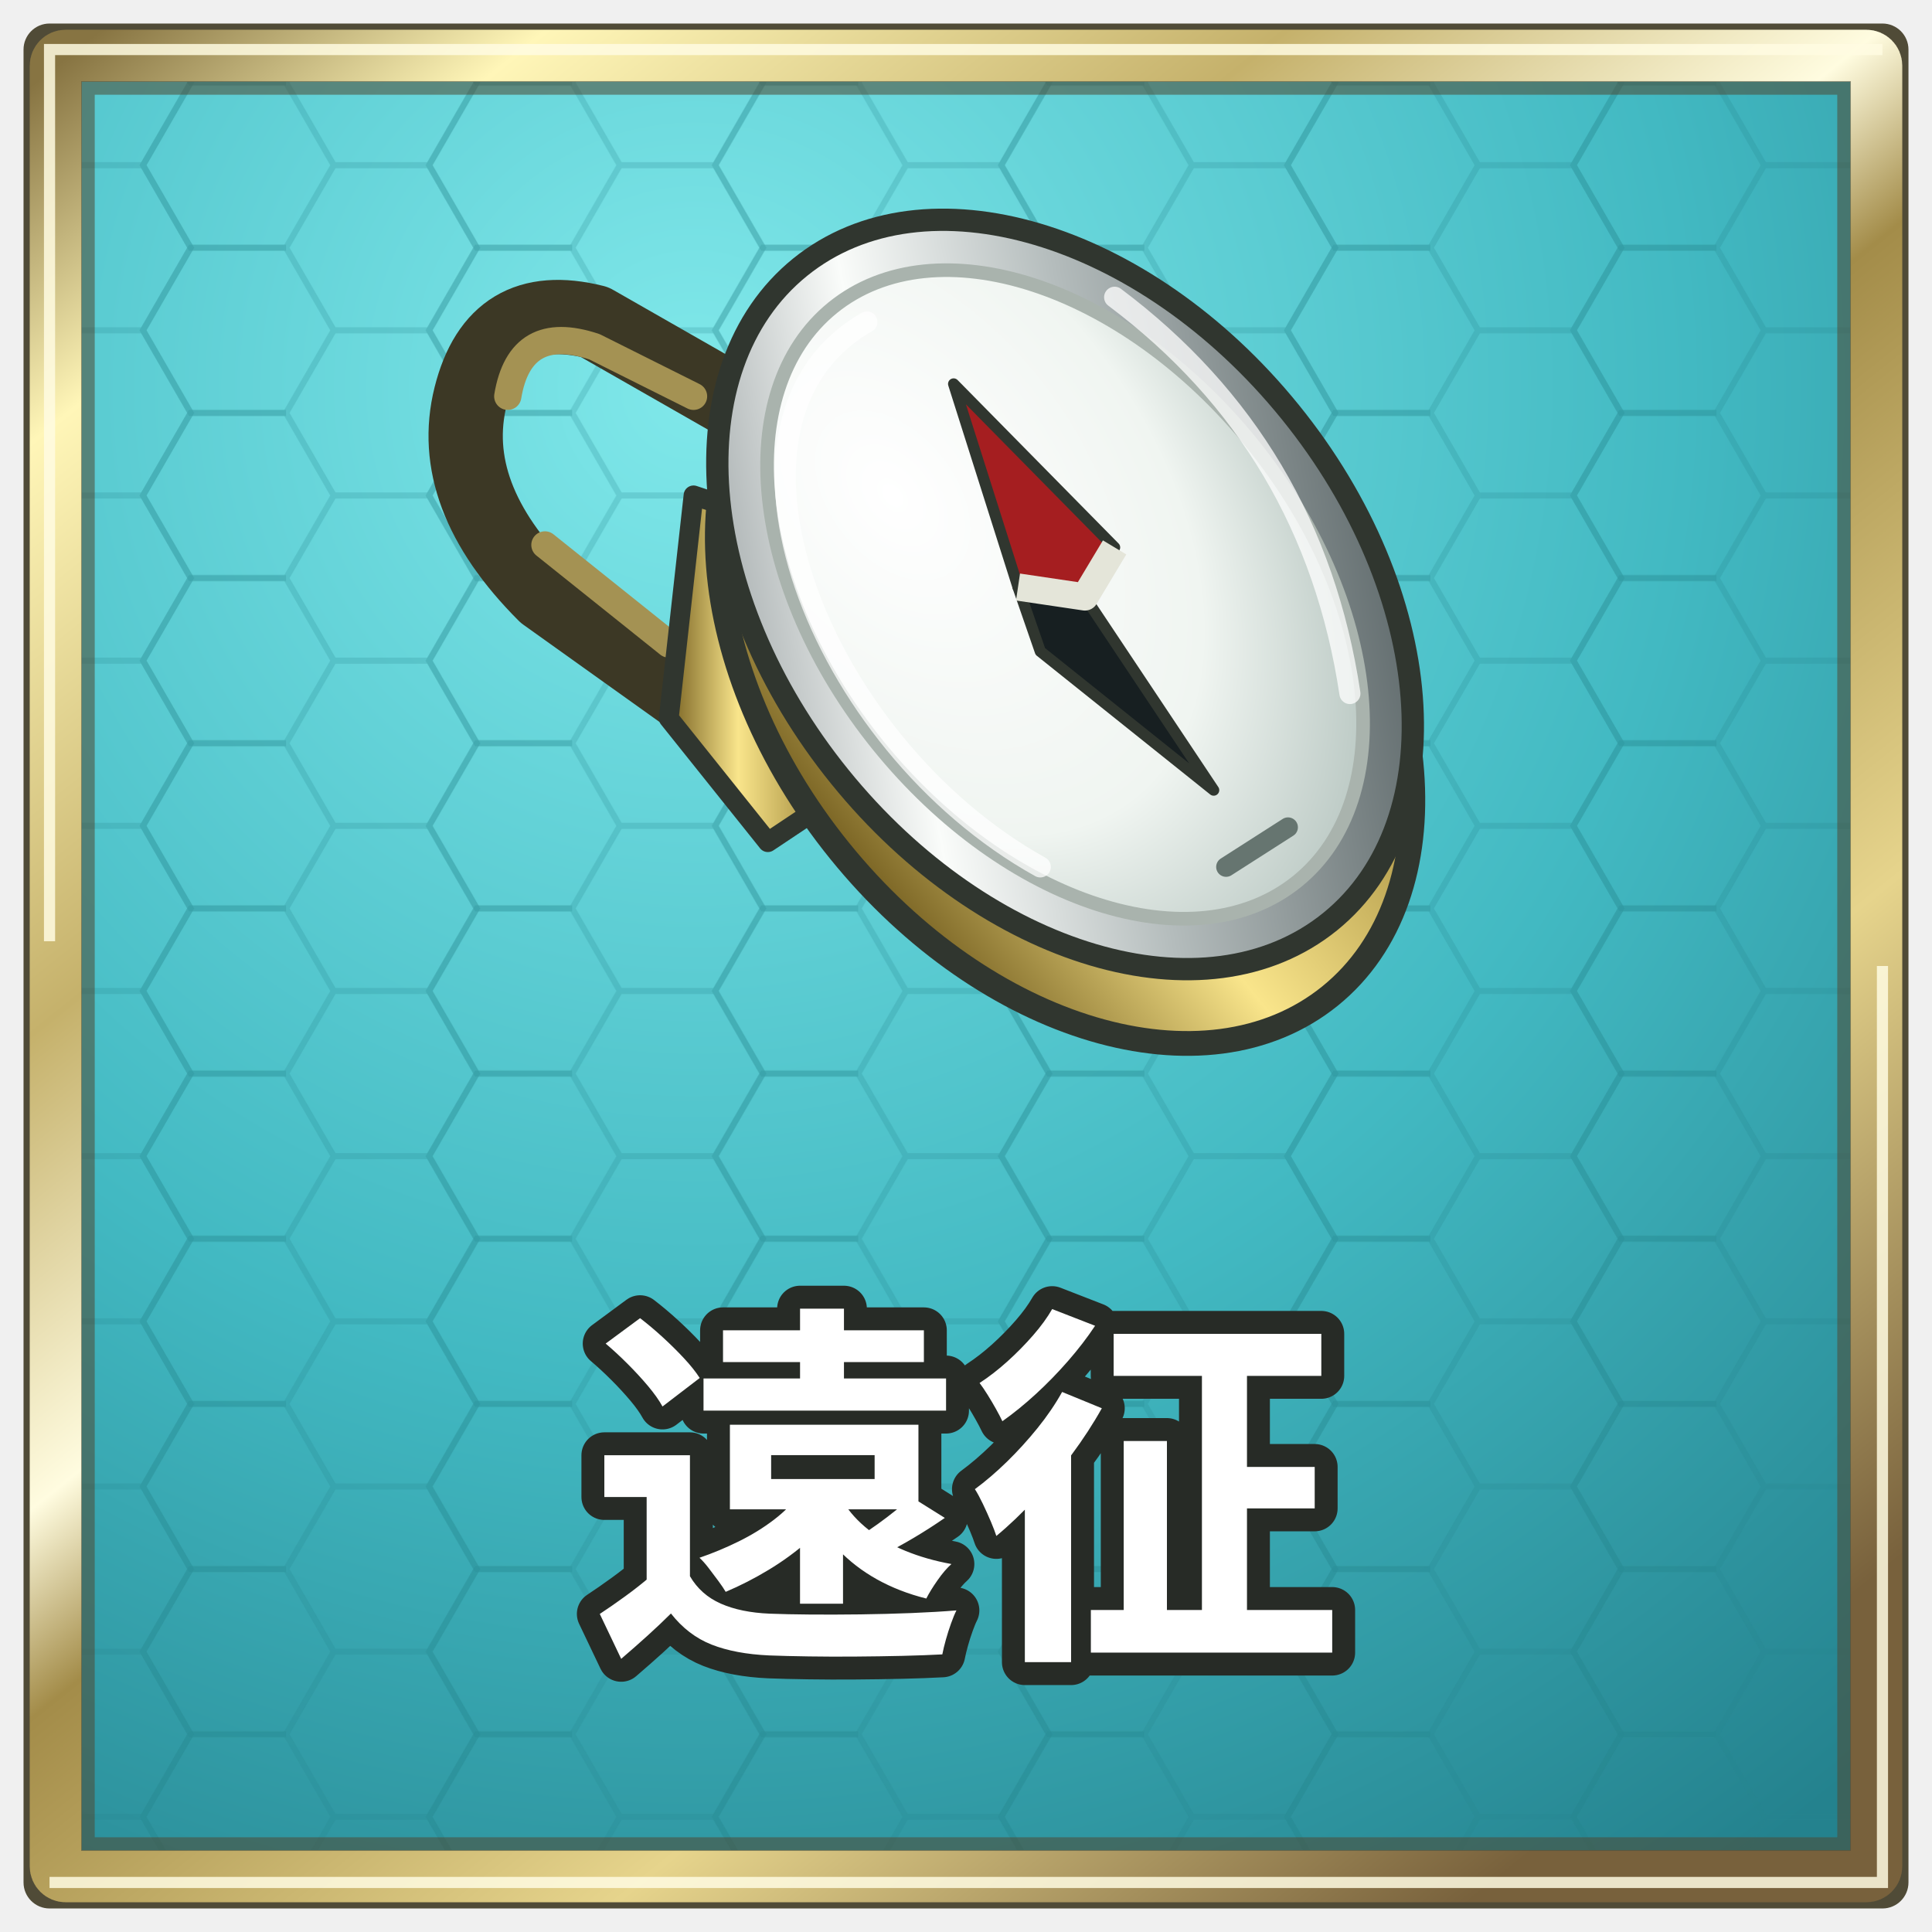
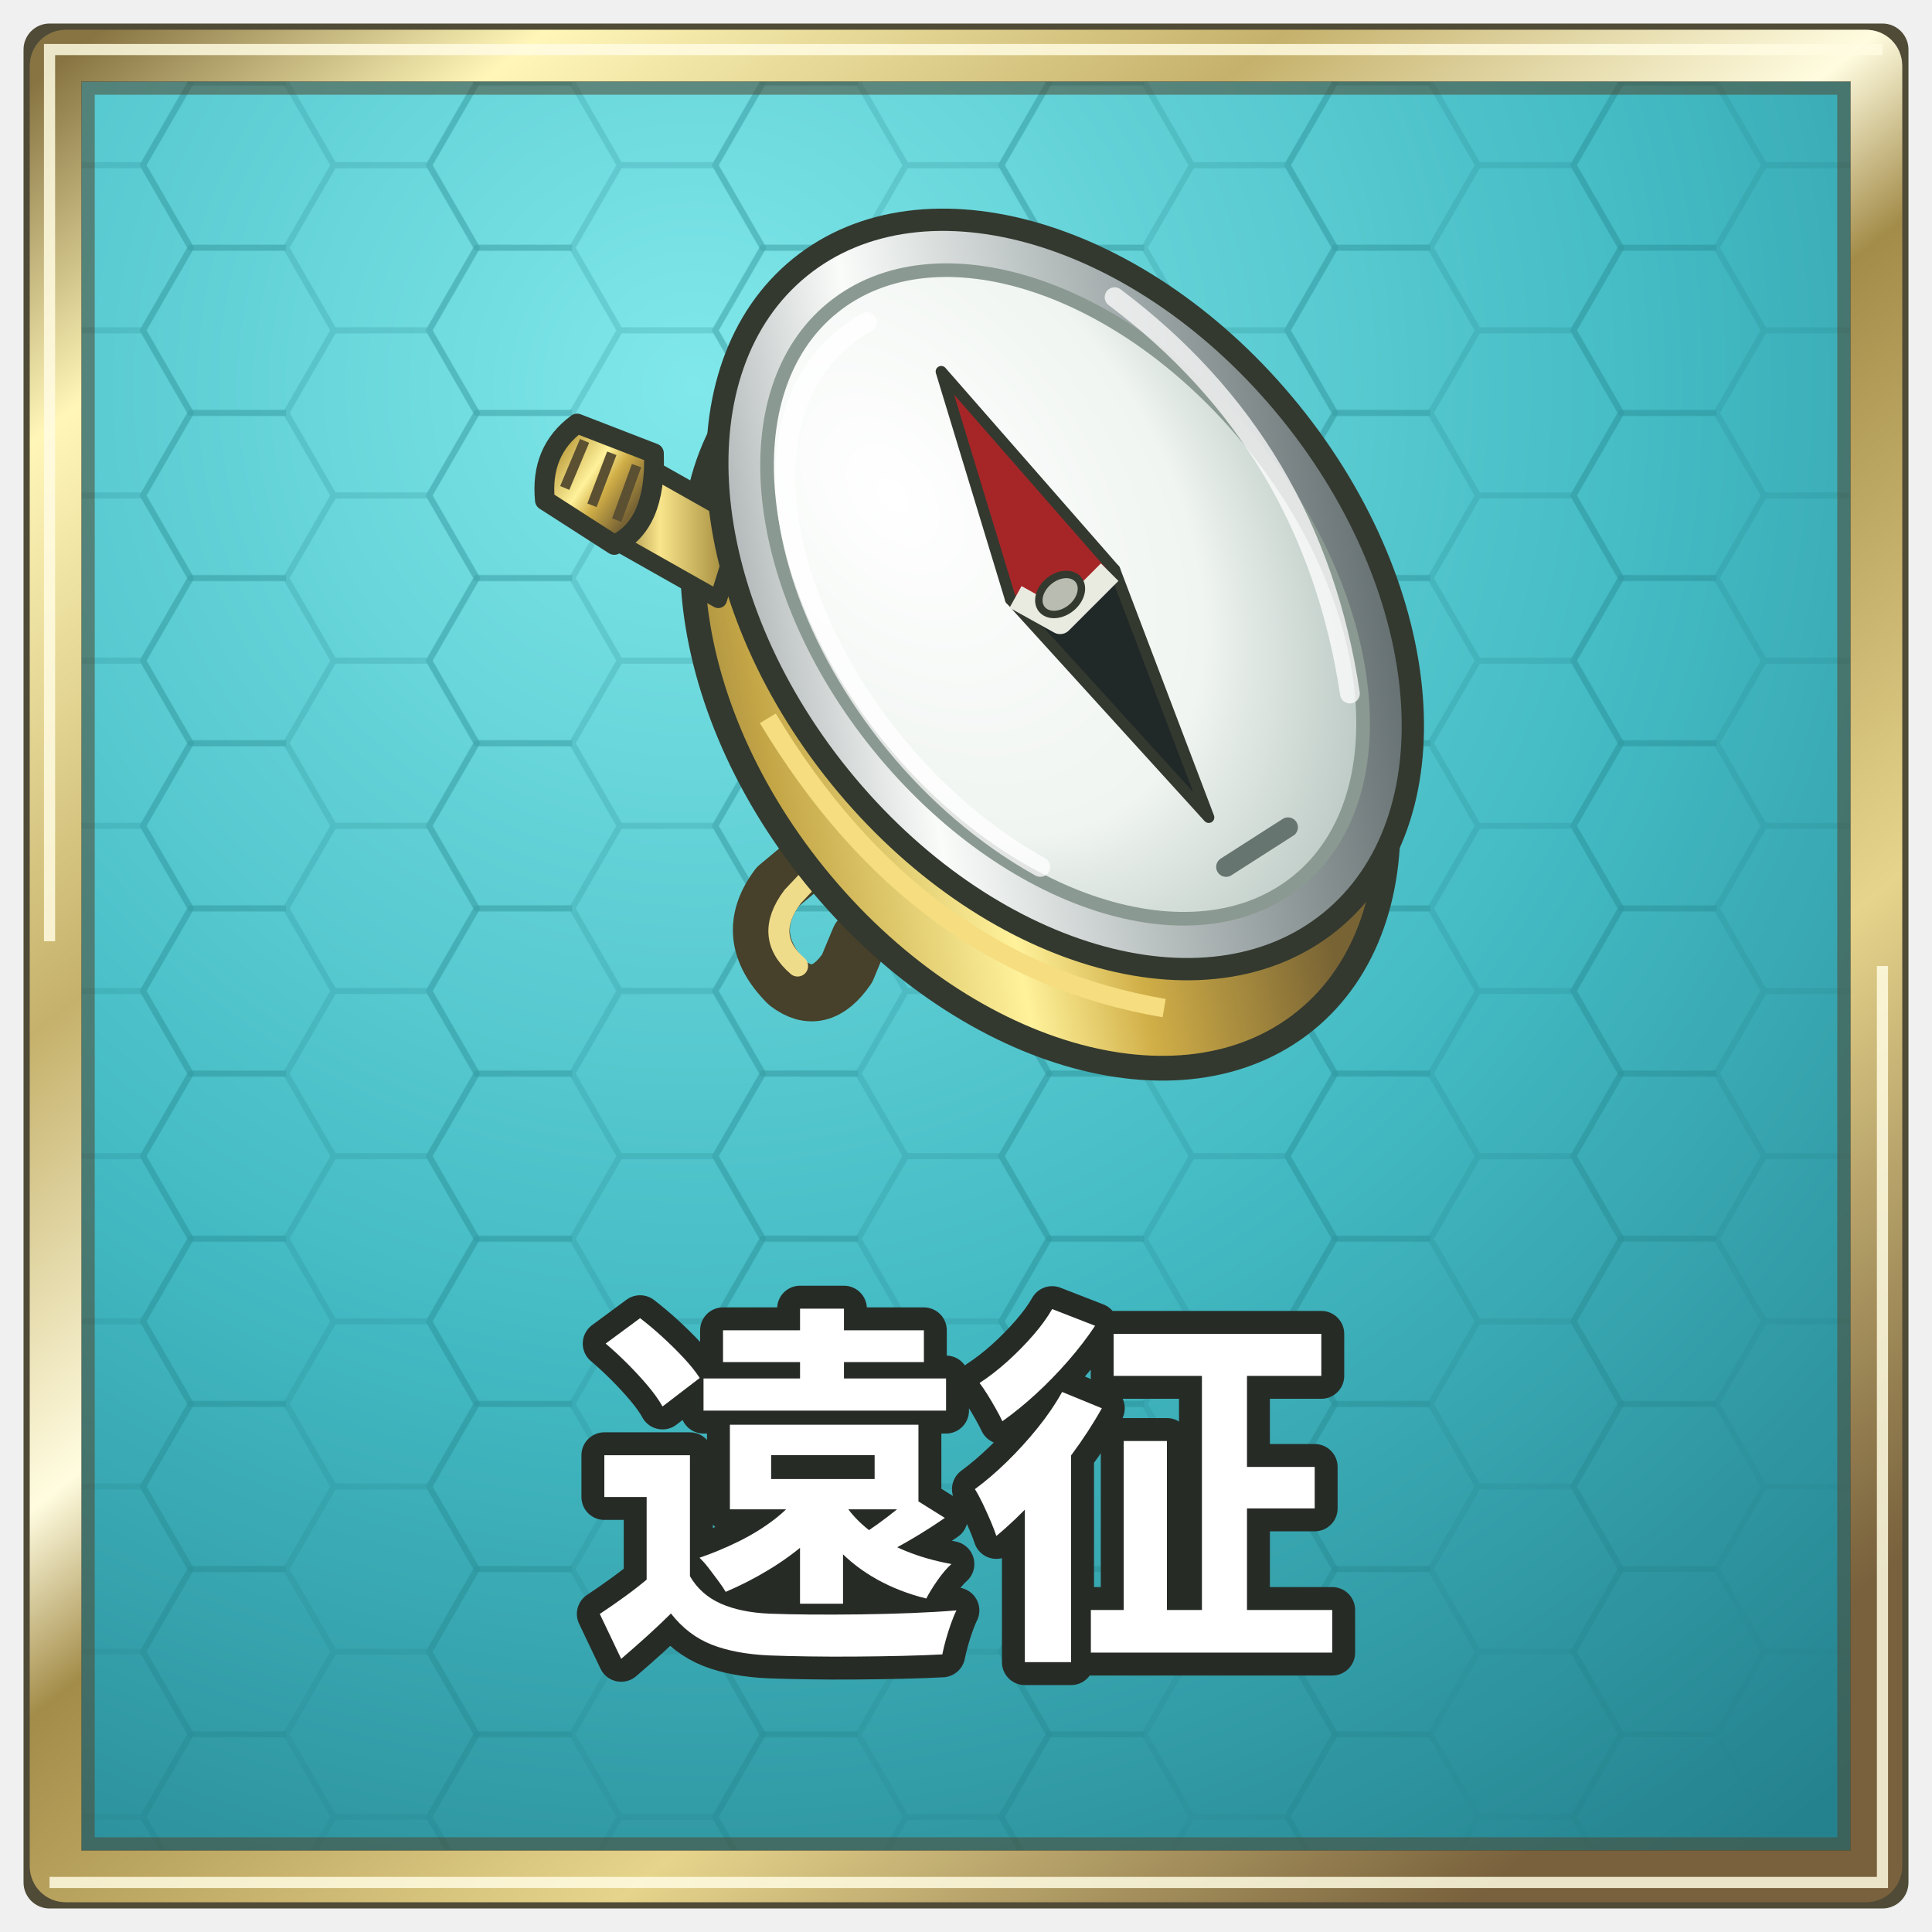
<svg xmlns="http://www.w3.org/2000/svg" viewBox="0 0 78 78">
  <defs>
    <linearGradient id="metal" x1="0" y1="0" x2="1" y2=".8" gradientUnits="objectBoundingBox">
      <stop stop-color="#747e81" />
      <stop offset=".35" stop-color="#fafcfa" />
      <stop offset=".6" stop-color="#b5bdbd" />
      <stop offset="1" stop-color="#566163" />
    </linearGradient>
    <linearGradient id="gold">
      <stop stop-color="#776121" />
      <stop offset=".4" stop-color="#f9e58b" />
      <stop offset="1" stop-color="#8c7328" />
    </linearGradient>
    <pattern patternTransform="scale(.55)" id="honeycomb" width="21" height="12.124" patternUnits="userSpaceOnUse">
      <polygon points="0,6.062 3.5,0.0 10.5,0.0 14,6.062 10.5,12.124 3.5,12.124" fill="none" stroke="#25858d" stroke-width=".45" opacity=".22" />
      <polygon points="10.5,0 14.0,-6.062 21.0,-6.062 24.5,0 21.0,6.062 14.0,6.062" fill="none" stroke="#25858d" stroke-width=".45" opacity=".22" />
      <polygon points="10.5,12.124 14.0,6.062 21.0,6.062 24.5,12.124 21.0,18.186 14.0,18.186" fill="none" stroke="#25858d" stroke-width=".45" opacity=".22" />
    </pattern>
    <radialGradient id="panel" cx=".35" cy=".18" r="1">
      <stop stop-color="#80e8ea" />
      <stop offset=".55" stop-color="#42b9c2" />
      <stop offset="1" stop-color="#24828e" />
    </radialGradient>
    <radialGradient id="dial" cx=".35" cy=".25" r=".8">
      <stop stop-color="#ffffff" />
      <stop offset=".65" stop-color="#f0f5f1" />
      <stop offset="1" stop-color="#bbc9c4" />
    </radialGradient>
    <linearGradient id="frame-metal" x1="0" y1="0" x2=".8" y2="1">
      <stop stop-color="#877442" />
      <stop offset=".12" stop-color="#fff6b8" />
      <stop offset=".32" stop-color="#c5b16b" />
      <stop offset=".48" stop-color="#fffce0" />
      <stop offset=".55" stop-color="#a38c49" />
      <stop offset=".77" stop-color="#e6d48c" />
      <stop offset="1" stop-color="#78613c" />
    </linearGradient>
+     <linearGradient id="case-brass" x1="0" y1="0" x2=".85" y2=".65">
+       <stop stop-color="#74613a" />
+       <stop offset=".25" stop-color="#c4a646" />
+       <stop offset=".55" stop-color="#fff29b" />
+       <stop offset=".72" stop-color="#d0ae47" />
+       <stop offset="1" stop-color="#786334" />
+     </linearGradient>
  </defs>
  <rect x="2" y="2" width="74" height="74" rx=".6" fill="url(#panel)" stroke="none" stroke-width="1.2" />
  <rect x="3" y="3" width="72" height="72" fill="url(#honeycomb)" />
-   <g stroke="#30362f" stroke-linejoin="round">
-     <path d="M31 17L24 13Q20 12 19 16Q18 20 22 24L29 29" fill="none" stroke="#3c3825" stroke-width="3" />
-     <path d="M28 16L24 14Q21 13 20.5 16M22 22L27 26" fill="none" stroke="#a49253" stroke-width="1.1" stroke-linecap="round" />
-     <path d="M28 20L27 29 31 34 34 32 31 21Z" fill="url(#gold)" stroke-width=".8" />
-     <ellipse cx="43" cy="27" rx="11.7" ry="17" transform="rotate(-39 43 27)" fill="url(#gold)" stroke-width="1" />
+   <g id="compass" stroke="#33392f" stroke-linejoin="round">
+     <path d="M33.8 33.8L31.4 35.8Q29.9 37.8 31.8 39.7Q33.1 40.7 34.2 39.1L34.7 37.9" fill="none" stroke="#47402a" stroke-width="2.3" stroke-linecap="round" />
+     <path d="M33.6 34.5L32 36.2Q30.8 37.8 32.2 39" fill="none" stroke="#efdc8b" stroke-width=".85" stroke-linecap="round" />
+     <ellipse cx="42" cy="28" rx="11.7" ry="17" transform="rotate(-39 42 28)" fill="url(#case-brass)" stroke-width="1" />
+     <path d="M31 29Q37 39 47 40.7" fill="none" stroke="#f5dd80" stroke-width=".75" />
+     <path d="M30 21L26.1 18.8 24.4 21.6 29 24.2Z" fill="url(#gold)" stroke-width=".7" />
+     <path d="M26.4 18.3L23.3 17.1Q21.8 18.2 22 20.2L24.8 22Q26.5 21.2 26.4 18.3Z" fill="url(#case-brass)" stroke-width=".8" />
+     <path d="M23.6 17.8L22.8 19.7M24.7 18.3L23.9 20.4M25.7 18.8L24.9 21" stroke="#5b5031" stroke-width=".4" />
    <ellipse cx="43" cy="24" rx="11.7" ry="17" transform="rotate(-39 43 24)" fill="url(#metal)" stroke-width=".9" />
-     <ellipse cx="43" cy="24" rx="9.7" ry="14.9" transform="rotate(-39 43 24)" fill="url(#dial)" stroke="#a9b3ad" stroke-width=".55" />
-     <path d="M38.5 15.5L45 22.1 43.8 24.1 41.1 23.7Z" fill="#a51e20" stroke-width=".45" />
-     <path d="M49 31.9L43.8 24.1 41.1 23.7 42 26.3Z" fill="#171f21" stroke-width=".45" />
-     <path d="M41.1 23.7L43.8 24.1 45 22.1" fill="none" stroke="#e4e5d9" stroke-width="1.1" />
-     <path d="M35 13C28 17 33 30 42 35M45 12Q53 18 54.5 28" fill="none" stroke="#fff" stroke-width=".85" stroke-opacity=".75" stroke-linecap="round" />
+     <ellipse cx="43" cy="24" rx="9.7" ry="14.9" transform="rotate(-39 43 24)" fill="url(#dial)" stroke="#8a9991" stroke-width=".55" />
+     <path d="M38 15L45 23 42.8 25.1 40.8 24.2Z" fill="#a62628" stroke-width=".45" />
+     <path d="M48.8 33L40.8 24.2 42.8 25.1 45 23Z" fill="#202828" stroke-width=".45" />
+     <path d="M41 24.1L42.8 25.1 44.8 23.1" fill="none" stroke="#e9ebe1" stroke-width="1" />
+     <ellipse cx="42.8" cy="24" rx=".95" ry=".7" transform="rotate(-39 42.8 24)" fill="#b9bcb0" stroke-width=".3" />
+     <path d="M35 13C28 17 33 30 42 35M45 12Q53 18 54.5 28" fill="none" stroke="#fff" stroke-width=".8" stroke-opacity=".75" stroke-linecap="round" />
    <path d="M49.5 35L52 33.4" stroke="#667570" stroke-width=".8" stroke-linecap="round" />
  </g>
  <rect x="1.35" y="1.35" width="75.3" height="75.3" rx=".65" fill="none" stroke="#504b37" stroke-width=".8" />
  <rect x="2.25" y="2.25" width="73.5" height="73.5" rx=".4" fill="none" stroke="url(#frame-metal)" stroke-width="2.1" />
  <path d="M2 38V2H76M2 76H76V39" fill="none" stroke="#fffbe2" stroke-opacity=".85" stroke-width=".45" />
  <rect x="3.55" y="3.55" width="70.9" height="70.9" fill="none" stroke="#4f4a34" stroke-opacity=".55" stroke-width=".55" />
  <path d="M27.855 58.752V64.359H26.107V60.438H24.399V58.752ZM27.855 63.636Q28.292 64.385 29.099 64.742Q29.906 65.099 31.07 65.148Q31.755 65.175 32.716 65.183Q33.677 65.19 34.734 65.177Q35.791 65.163 36.805 65.123Q37.82 65.082 38.614 65.016Q38.513 65.216 38.398 65.537Q38.283 65.857 38.189 66.192Q38.095 66.526 38.044 66.792Q37.339 66.83 36.426 66.852Q35.513 66.873 34.54 66.88Q33.567 66.888 32.658 66.874Q31.75 66.861 31.053 66.834Q29.685 66.773 28.729 66.397Q27.774 66.02 27.088 65.141Q26.636 65.59 26.145 66.034Q25.654 66.479 25.079 66.972L24.215 65.159Q24.699 64.84 25.239 64.448Q25.78 64.056 26.271 63.636ZM24.452 54.244 25.842 53.218Q26.284 53.556 26.75 53.982Q27.216 54.408 27.613 54.835Q28.01 55.261 28.25 55.633L26.747 56.784Q26.543 56.412 26.164 55.96Q25.785 55.509 25.334 55.059Q24.883 54.608 24.452 54.244ZM31.133 58.747V59.712H35.311V58.747ZM29.468 57.52H37.08V60.935H29.468ZM28.403 55.653H38.195V56.951H28.403ZM29.19 53.708H37.3V54.99H29.19ZM32.3 52.833H34.073V56.51H32.3ZM32.299 60.343H34.035V64.747H32.299ZM32.282 60.308 33.873 60.812Q33.364 61.565 32.627 62.214Q31.889 62.862 31.032 63.379Q30.176 63.896 29.298 64.267Q29.196 64.091 29.005 63.832Q28.814 63.572 28.611 63.308Q28.408 63.044 28.24 62.891Q29.051 62.613 29.828 62.229Q30.606 61.845 31.242 61.359Q31.879 60.873 32.282 60.308ZM36.79 60.434 38.145 61.282Q37.541 61.7 36.907 62.077Q36.273 62.454 35.75 62.709L34.731 62.007Q35.062 61.799 35.443 61.526Q35.824 61.252 36.183 60.962Q36.542 60.672 36.79 60.434ZM34.037 60.628Q34.425 61.254 35.061 61.757Q35.696 62.26 36.551 62.611Q37.405 62.962 38.412 63.144Q38.143 63.382 37.854 63.795Q37.564 64.208 37.397 64.537Q36.307 64.265 35.409 63.765Q34.512 63.265 33.837 62.554Q33.163 61.843 32.697 60.95ZM42.881 56.197 44.484 56.855Q43.966 57.784 43.259 58.737Q42.553 59.69 41.774 60.532Q40.995 61.375 40.225 62.011Q40.159 61.8 40.008 61.441Q39.856 61.082 39.68 60.713Q39.503 60.344 39.359 60.121Q40.002 59.648 40.652 59.014Q41.302 58.38 41.885 57.659Q42.468 56.938 42.881 56.197ZM42.479 52.851 44.212 53.525Q43.746 54.228 43.124 54.942Q42.502 55.655 41.822 56.279Q41.143 56.902 40.469 57.379Q40.367 57.164 40.207 56.878Q40.047 56.591 39.868 56.305Q39.689 56.019 39.548 55.835Q40.112 55.468 40.672 54.964Q41.231 54.46 41.712 53.907Q42.192 53.354 42.479 52.851ZM41.376 59.642 43.16 57.85 43.243 57.901V67.106H41.376ZM44.961 53.851H53.345V55.548H44.961ZM49.402 59.224H53.078V60.898H49.402ZM44.041 64.999H53.785V66.721H44.041ZM45.367 58.177H47.112V65.968H45.367ZM48.525 54.404H50.344V66.056H48.525Z" fill="#fff" stroke="#272b26" stroke-width="1.85" stroke-linejoin="round" paint-order="stroke fill" id="operation-label" />
</svg>
